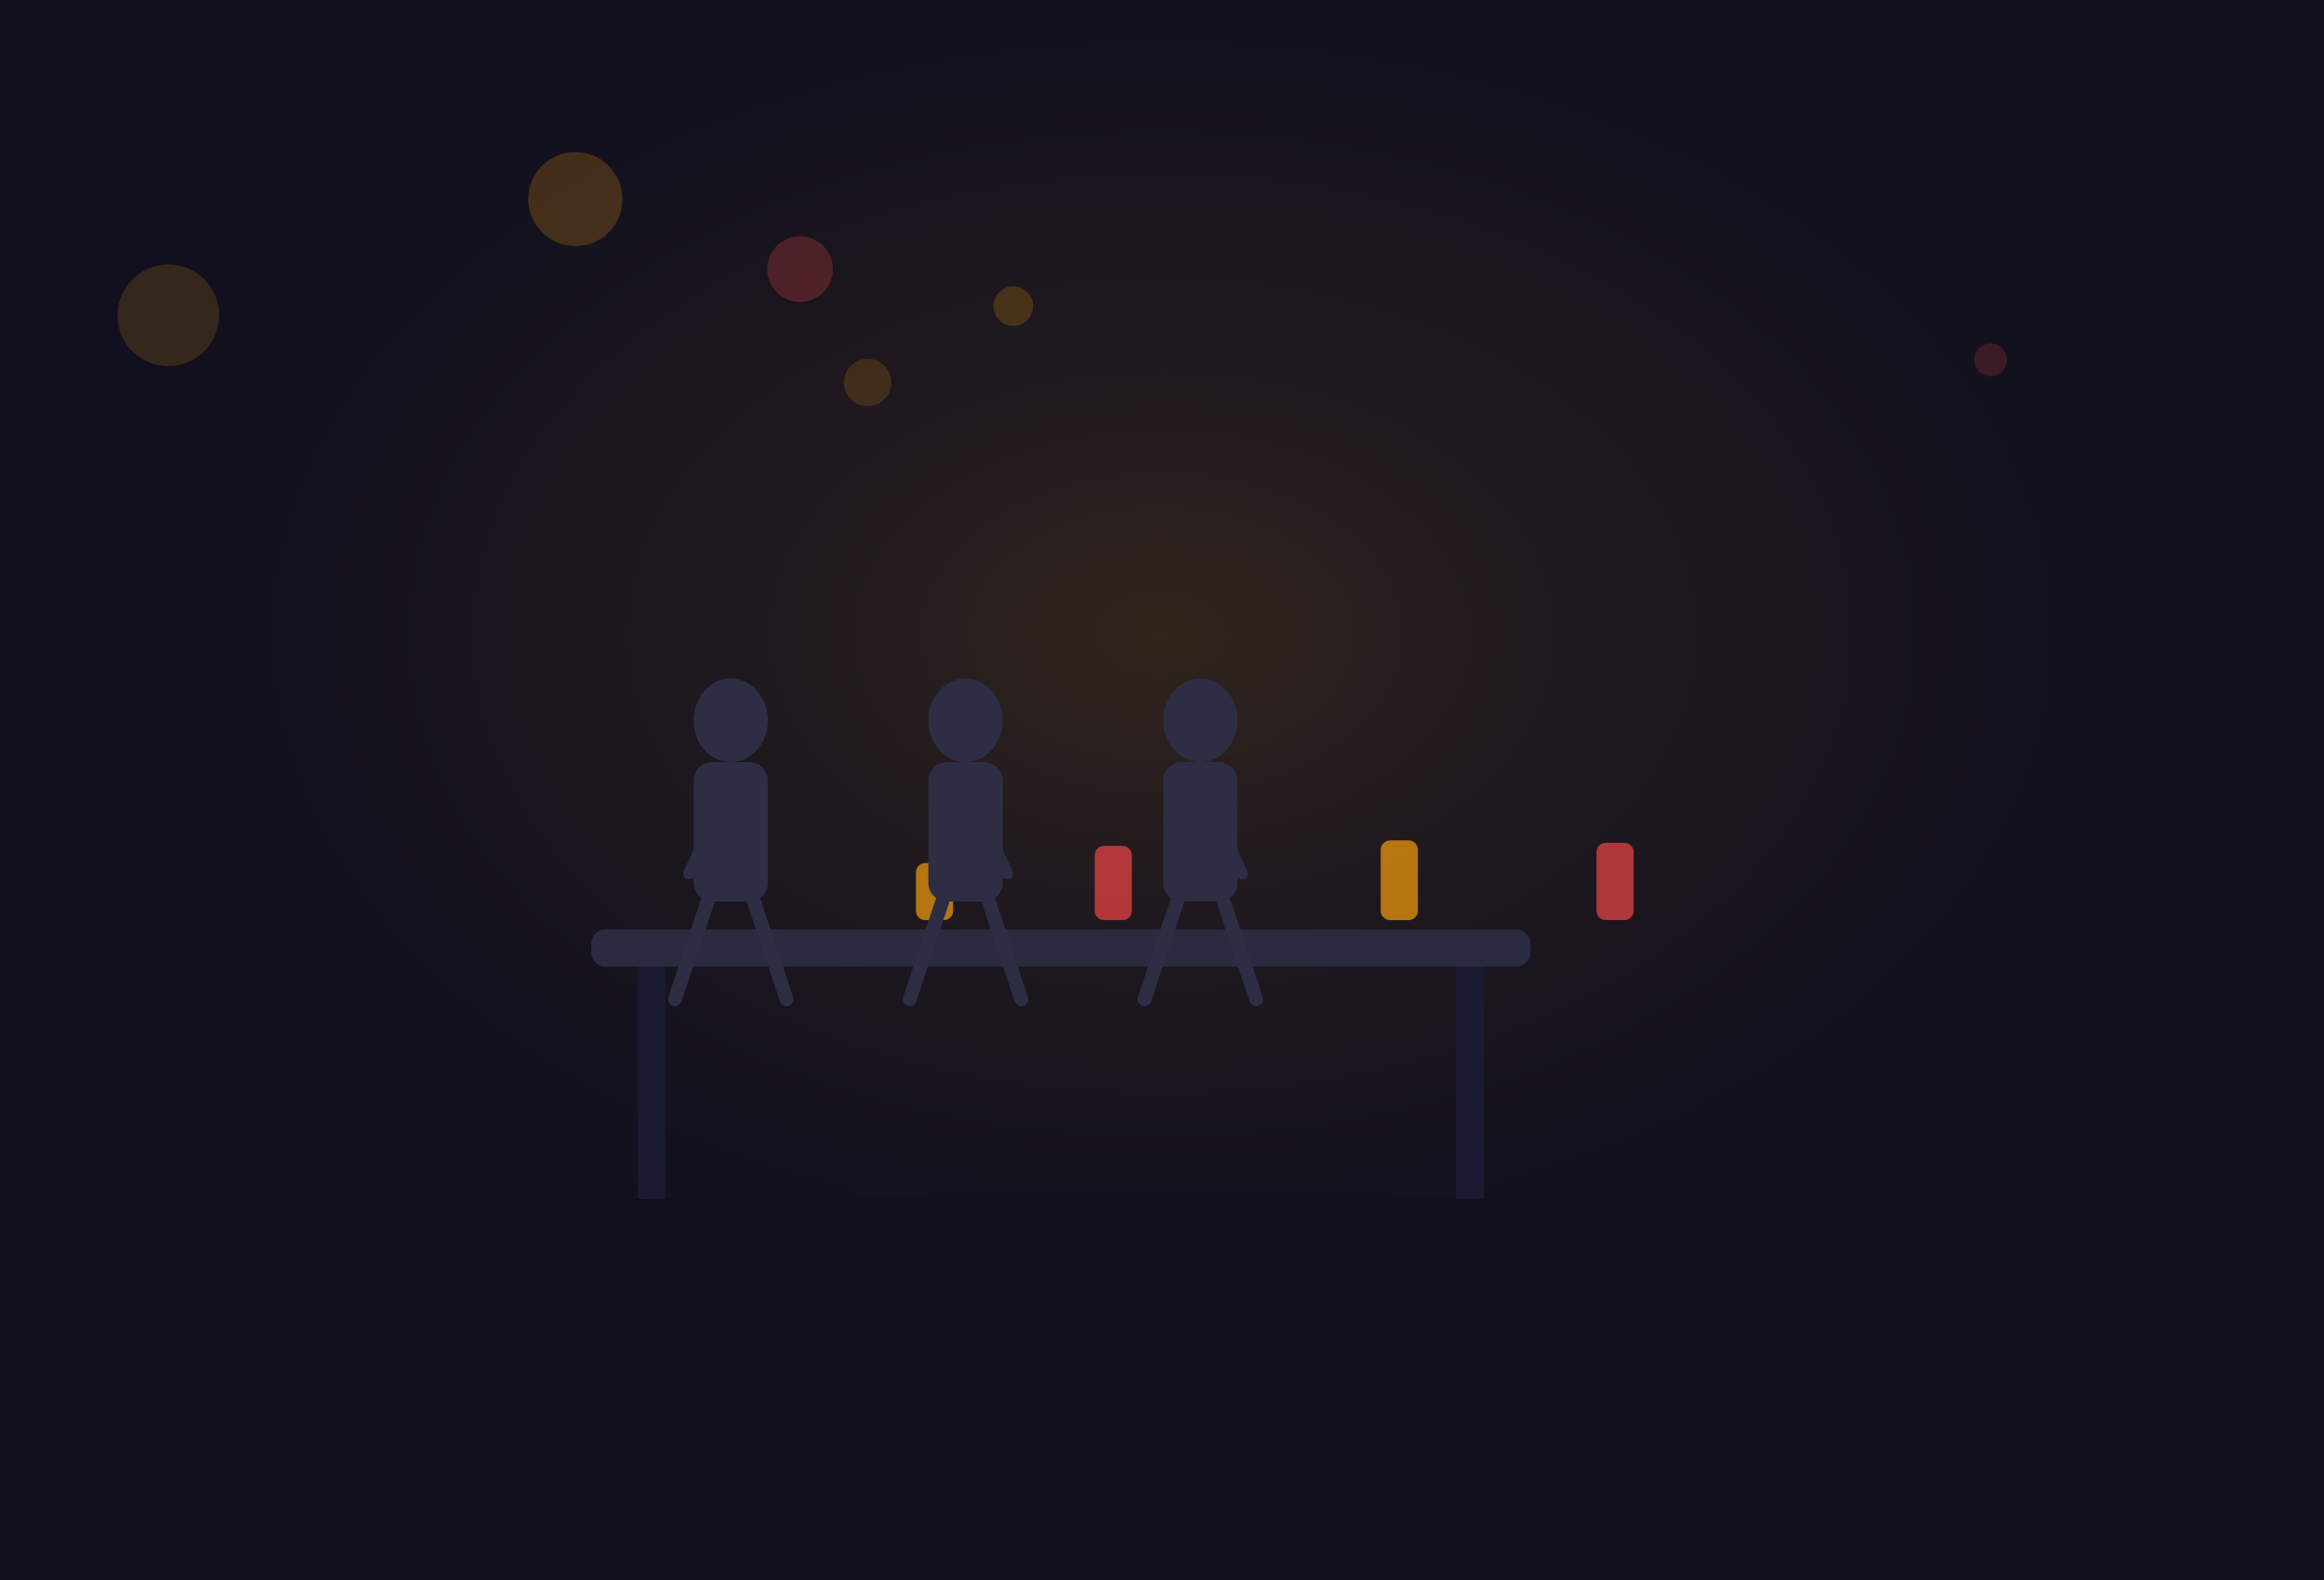
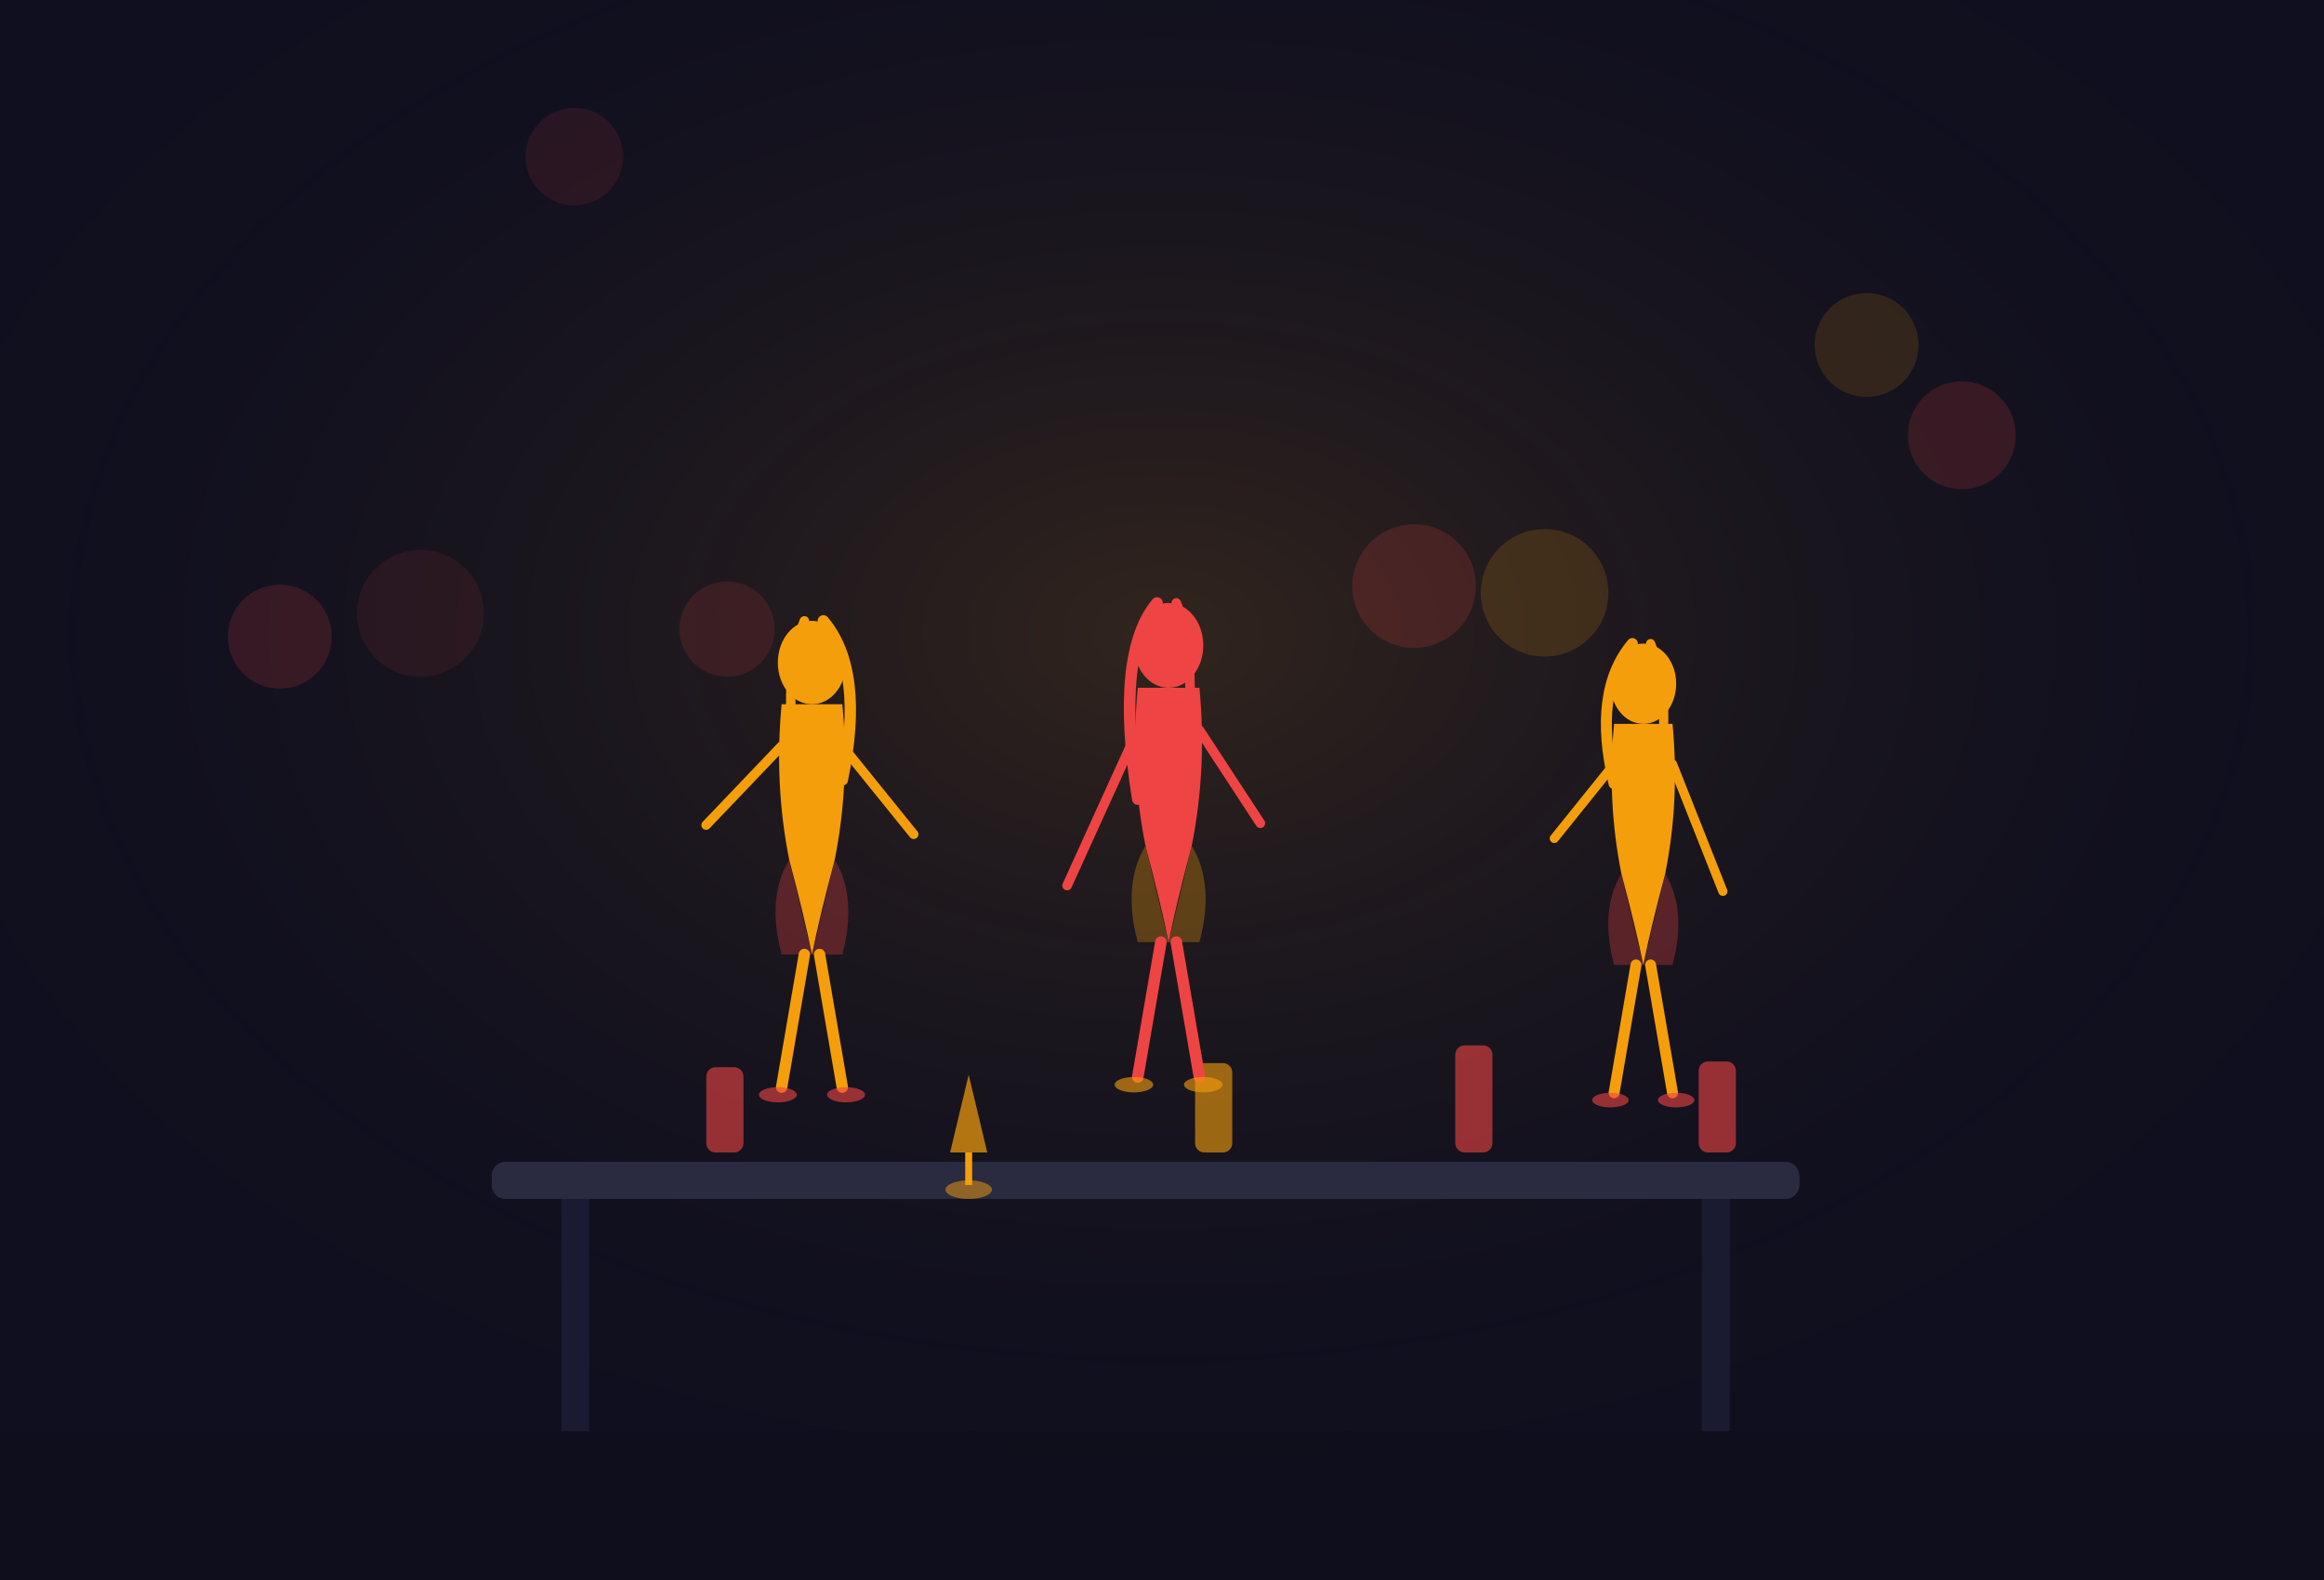
<svg xmlns="http://www.w3.org/2000/svg" viewBox="0 0 500 340" width="500" height="340">
  <defs>
    <radialGradient id="glow2" cx="50%" cy="40%" r="60%">
      <stop offset="0%" style="stop-color:#f59e0b;stop-opacity:0.15" />
      <stop offset="100%" style="stop-color:#0a0a1a;stop-opacity:0" />
    </radialGradient>
  </defs>
  <rect width="500" height="340" fill="#0f0f1f" />
  <rect width="500" height="340" fill="url(#glow2)" />
-   <circle cx="217.993" cy="65.886" r="4.26" fill="#f59e0b" opacity="0.196" />
-   <circle cx="36.224" cy="67.847" r="10.938" fill="#f59e0b" opacity="0.165" />
-   <circle cx="172.12" cy="57.91" r="7.072" fill="#ef4444" opacity="0.244" />
-   <circle cx="186.663" cy="82.314" r="5.1" fill="#f59e0b" opacity="0.163" />
-   <circle cx="428.285" cy="77.448" r="3.538" fill="#ef4444" opacity="0.184" />
-   <circle cx="123.781" cy="42.833" r="10.129" fill="#f59e0b" opacity="0.214" />
-   <rect x="127.218" y="200" width="202.051" height="8" rx="3" fill="#2a2a40" />
-   <rect x="137.218" y="208" width="6" height="50" fill="#1a1a30" />
-   <rect x="313.269" y="208" width="6" height="50" fill="#1a1a30" />
-   <rect x="197.062" y="185.719" width="8" height="12.281" rx="2" fill="#f59e0b" opacity="0.7" />
-   <rect x="235.517" y="182.03" width="8" height="15.97" rx="2" fill="#ef4444" opacity="0.7" />
-   <rect x="297.056" y="180.846" width="8" height="17.154" rx="2" fill="#f59e0b" opacity="0.7" />
-   <rect x="343.478" y="181.36" width="8" height="16.64" rx="2" fill="#ef4444" opacity="0.7" />
-   <g transform="translate(157.2185, 180)">
-     <ellipse cx="0" cy="-25" rx="8" ry="9" fill="#2d2d44" />
-     <rect x="-8" y="-16" width="16" height="30" rx="4" fill="#2d2d44" />
-     <line x1="-5" y1="14" x2="-12" y2="35" stroke="#2d2d44" stroke-width="3" stroke-linecap="round" />
-     <line x1="5" y1="14" x2="12" y2="35" stroke="#2d2d44" stroke-width="3" stroke-linecap="round" />
-     <line x1="-3" y1="-5" x2="-9" y2="8" stroke="#2d2d44" stroke-width="2.5" stroke-linecap="round" />
+   <circle cx="422.082" cy="93.665" r="11.604" fill="#ef4444" opacity="0.17" />
+   <circle cx="156.424" cy="135.377" r="10.243" fill="#ef4444" opacity="0.138" />
+   <circle cx="332.315" cy="127.563" r="13.719" fill="#f59e0b" opacity="0.159" />
+   <circle cx="123.572" cy="33.7" r="10.489" fill="#ef4444" opacity="0.107" />
+   <circle cx="90.446" cy="131.985" r="13.651" fill="#ef4444" opacity="0.087" />
+   <circle cx="60.19" cy="137.002" r="11.179" fill="#ef4444" opacity="0.161" />
+   <circle cx="401.591" cy="74.236" r="11.175" fill="#f59e0b" opacity="0.134" />
+   <circle cx="304.239" cy="126.126" r="13.295" fill="#ef4444" opacity="0.177" />
+   <rect x="105.775" y="250" width="281.367" height="8" rx="3" fill="#2a2a40" />
+   <rect x="120.775" y="258" width="6" height="50" fill="#1a1a30" />
+   <rect x="366.142" y="258" width="6" height="50" fill="#1a1a30" />
+   <rect x="151.955" y="229.648" width="8" height="18.352" rx="2" fill="#ef4444" opacity="0.6" />
+   <path d="M208.409,231.28 L204.409,248 L212.409,248 Z" fill="#f59e0b" opacity="0.7" />
+   <line x1="208.409" y1="248" x2="208.409" y2="255" stroke="#f59e0b" stroke-width="1.5" />
+   <ellipse cx="208.409" cy="256" rx="5" ry="2" fill="#f59e0b" opacity="0.5" />
+   <rect x="257.116" y="228.769" width="8" height="19.231" rx="2" fill="#f59e0b" opacity="0.6" />
+   <rect x="313.092" y="224.948" width="8" height="23.052" rx="2" fill="#ef4444" opacity="0.6" />
+   <rect x="365.469" y="228.415" width="8" height="19.585" rx="2" fill="#ef4444" opacity="0.6" />
+   <g transform="translate(174.6921,185) scale(0.8158292)">
+     <ellipse cx="0" cy="-52" rx="9" ry="11" fill="#f59e0b" />
+     <path d="M3,-63 Q14,-50 8,-21.035" stroke="#f59e0b" stroke-width="3" fill="none" stroke-linecap="round" />
+     <path d="M-2,-63 Q-8,-48 -4,-24.035" stroke="#f59e0b" stroke-width="2.5" fill="none" stroke-linecap="round" />
+     <path d="M-8,-41 Q-10,-20 -6,0 Q-2,15 0,25 Q2,15 6,0 Q10,-20 8,-41 Z" fill="#f59e0b" />
+     <path d="M-6,0 Q-12,10 -8,25 L0,25 Z" fill="#ef4444" opacity="0.3" />
+     <path d="M6,0 Q12,10 8,25 L0,25 Z" fill="#ef4444" opacity="0.3" />
+     <line x1="-2" y1="25" x2="-8" y2="60" stroke="#f59e0b" stroke-width="3" stroke-linecap="round" />
+     <line x1="2" y1="25" x2="8" y2="60" stroke="#f59e0b" stroke-width="3" stroke-linecap="round" />
+     <ellipse cx="-9" cy="62" rx="5" ry="2" fill="#ef4444" opacity="0.6" />
+     <ellipse cx="9" cy="62" rx="5" ry="2" fill="#ef4444" opacity="0.6" />
+     <line x1="-8" y1="-30" x2="-27.922" y2="-9.121" stroke="#f59e0b" stroke-width="2.5" stroke-linecap="round" />
+     <line x1="8" y1="-30" x2="26.822" y2="-6.701" stroke="#f59e0b" stroke-width="2.5" stroke-linecap="round" />
  </g>
-   <g transform="translate(207.7311, 180)">
-     <ellipse cx="0" cy="-25" rx="8" ry="9" fill="#2d2d44" />
-     <rect x="-8" y="-16" width="16" height="30" rx="4" fill="#2d2d44" />
-     <line x1="-5" y1="14" x2="-12" y2="35" stroke="#2d2d44" stroke-width="3" stroke-linecap="round" />
-     <line x1="5" y1="14" x2="12" y2="35" stroke="#2d2d44" stroke-width="3" stroke-linecap="round" />
-     <line x1="3" y1="-5" x2="9" y2="8" stroke="#2d2d44" stroke-width="2.5" stroke-linecap="round" />
+   <g transform="translate(251.4206,182) scale(0.8292755)">
+     <ellipse cx="0" cy="-52" rx="9" ry="11" fill="#ef4444" />
+     <path d="M-3,-63 Q-14,-50 -8,-12.122" stroke="#ef4444" stroke-width="3" fill="none" stroke-linecap="round" />
+     <path d="M2,-63 Q8,-48 4,-15.122" stroke="#ef4444" stroke-width="2.5" fill="none" stroke-linecap="round" />
+     <path d="M-8,-41 Q-10,-20 -6,0 Q-2,15 0,25 Q2,15 6,0 Q10,-20 8,-41 Z" fill="#ef4444" />
+     <path d="M-6,0 Q-12,10 -8,25 L0,25 Z" fill="#f59e0b" opacity="0.3" />
+     <path d="M6,0 Q12,10 8,25 L0,25 Z" fill="#f59e0b" opacity="0.3" />
+     <line x1="-2" y1="25" x2="-8" y2="60" stroke="#ef4444" stroke-width="3" stroke-linecap="round" />
+     <line x1="2" y1="25" x2="8" y2="60" stroke="#ef4444" stroke-width="3" stroke-linecap="round" />
+     <ellipse cx="-9" cy="62" rx="5" ry="2" fill="#f59e0b" opacity="0.6" />
+     <ellipse cx="9" cy="62" rx="5" ry="2" fill="#f59e0b" opacity="0.6" />
+     <line x1="-8" y1="-30" x2="-26.33" y2="10.325" stroke="#ef4444" stroke-width="2.5" stroke-linecap="round" />
+     <line x1="8" y1="-30" x2="23.8" y2="-5.844" stroke="#ef4444" stroke-width="2.5" stroke-linecap="round" />
  </g>
-   <g transform="translate(258.2438, 180)">
-     <ellipse cx="0" cy="-25" rx="8" ry="9" fill="#2d2d44" />
-     <rect x="-8" y="-16" width="16" height="30" rx="4" fill="#2d2d44" />
-     <line x1="-5" y1="14" x2="-12" y2="35" stroke="#2d2d44" stroke-width="3" stroke-linecap="round" />
-     <line x1="5" y1="14" x2="12" y2="35" stroke="#2d2d44" stroke-width="3" stroke-linecap="round" />
-     <line x1="3" y1="-5" x2="9" y2="8" stroke="#2d2d44" stroke-width="2.5" stroke-linecap="round" />
+   <g transform="translate(353.5507,188) scale(0.7858863)">
+     <ellipse cx="0" cy="-52" rx="9" ry="11" fill="#f59e0b" />
+     <path d="M-3,-63 Q-14,-50 -8,-24.638" stroke="#f59e0b" stroke-width="3" fill="none" stroke-linecap="round" />
+     <path d="M2,-63 Q8,-48 4,-27.638" stroke="#f59e0b" stroke-width="2.5" fill="none" stroke-linecap="round" />
+     <path d="M-8,-41 Q-10,-20 -6,0 Q-2,15 0,25 Q2,15 6,0 Q10,-20 8,-41 Z" fill="#f59e0b" />
+     <path d="M-6,0 Q-12,10 -8,25 L0,25 Z" fill="#ef4444" opacity="0.3" />
+     <path d="M6,0 Q12,10 8,25 L0,25 Z" fill="#ef4444" opacity="0.3" />
+     <line x1="-2" y1="25" x2="-8" y2="60" stroke="#f59e0b" stroke-width="3" stroke-linecap="round" />
+     <line x1="2" y1="25" x2="8" y2="60" stroke="#f59e0b" stroke-width="3" stroke-linecap="round" />
+     <ellipse cx="-9" cy="62" rx="5" ry="2" fill="#ef4444" opacity="0.6" />
+     <ellipse cx="9" cy="62" rx="5" ry="2" fill="#ef4444" opacity="0.6" />
+     <line x1="-8" y1="-30" x2="-24.369" y2="-9.646" stroke="#f59e0b" stroke-width="2.5" stroke-linecap="round" />
+     <line x1="8" y1="-30" x2="21.785" y2="4.846" stroke="#f59e0b" stroke-width="2.5" stroke-linecap="round" />
  </g>
-   <rect x="0" y="258" width="500" height="82" fill="#0d0d1a" opacity="0.5" />
+   <rect x="0" y="308" width="500" height="32" fill="#0d0d1a" opacity="0.5" />
</svg>
